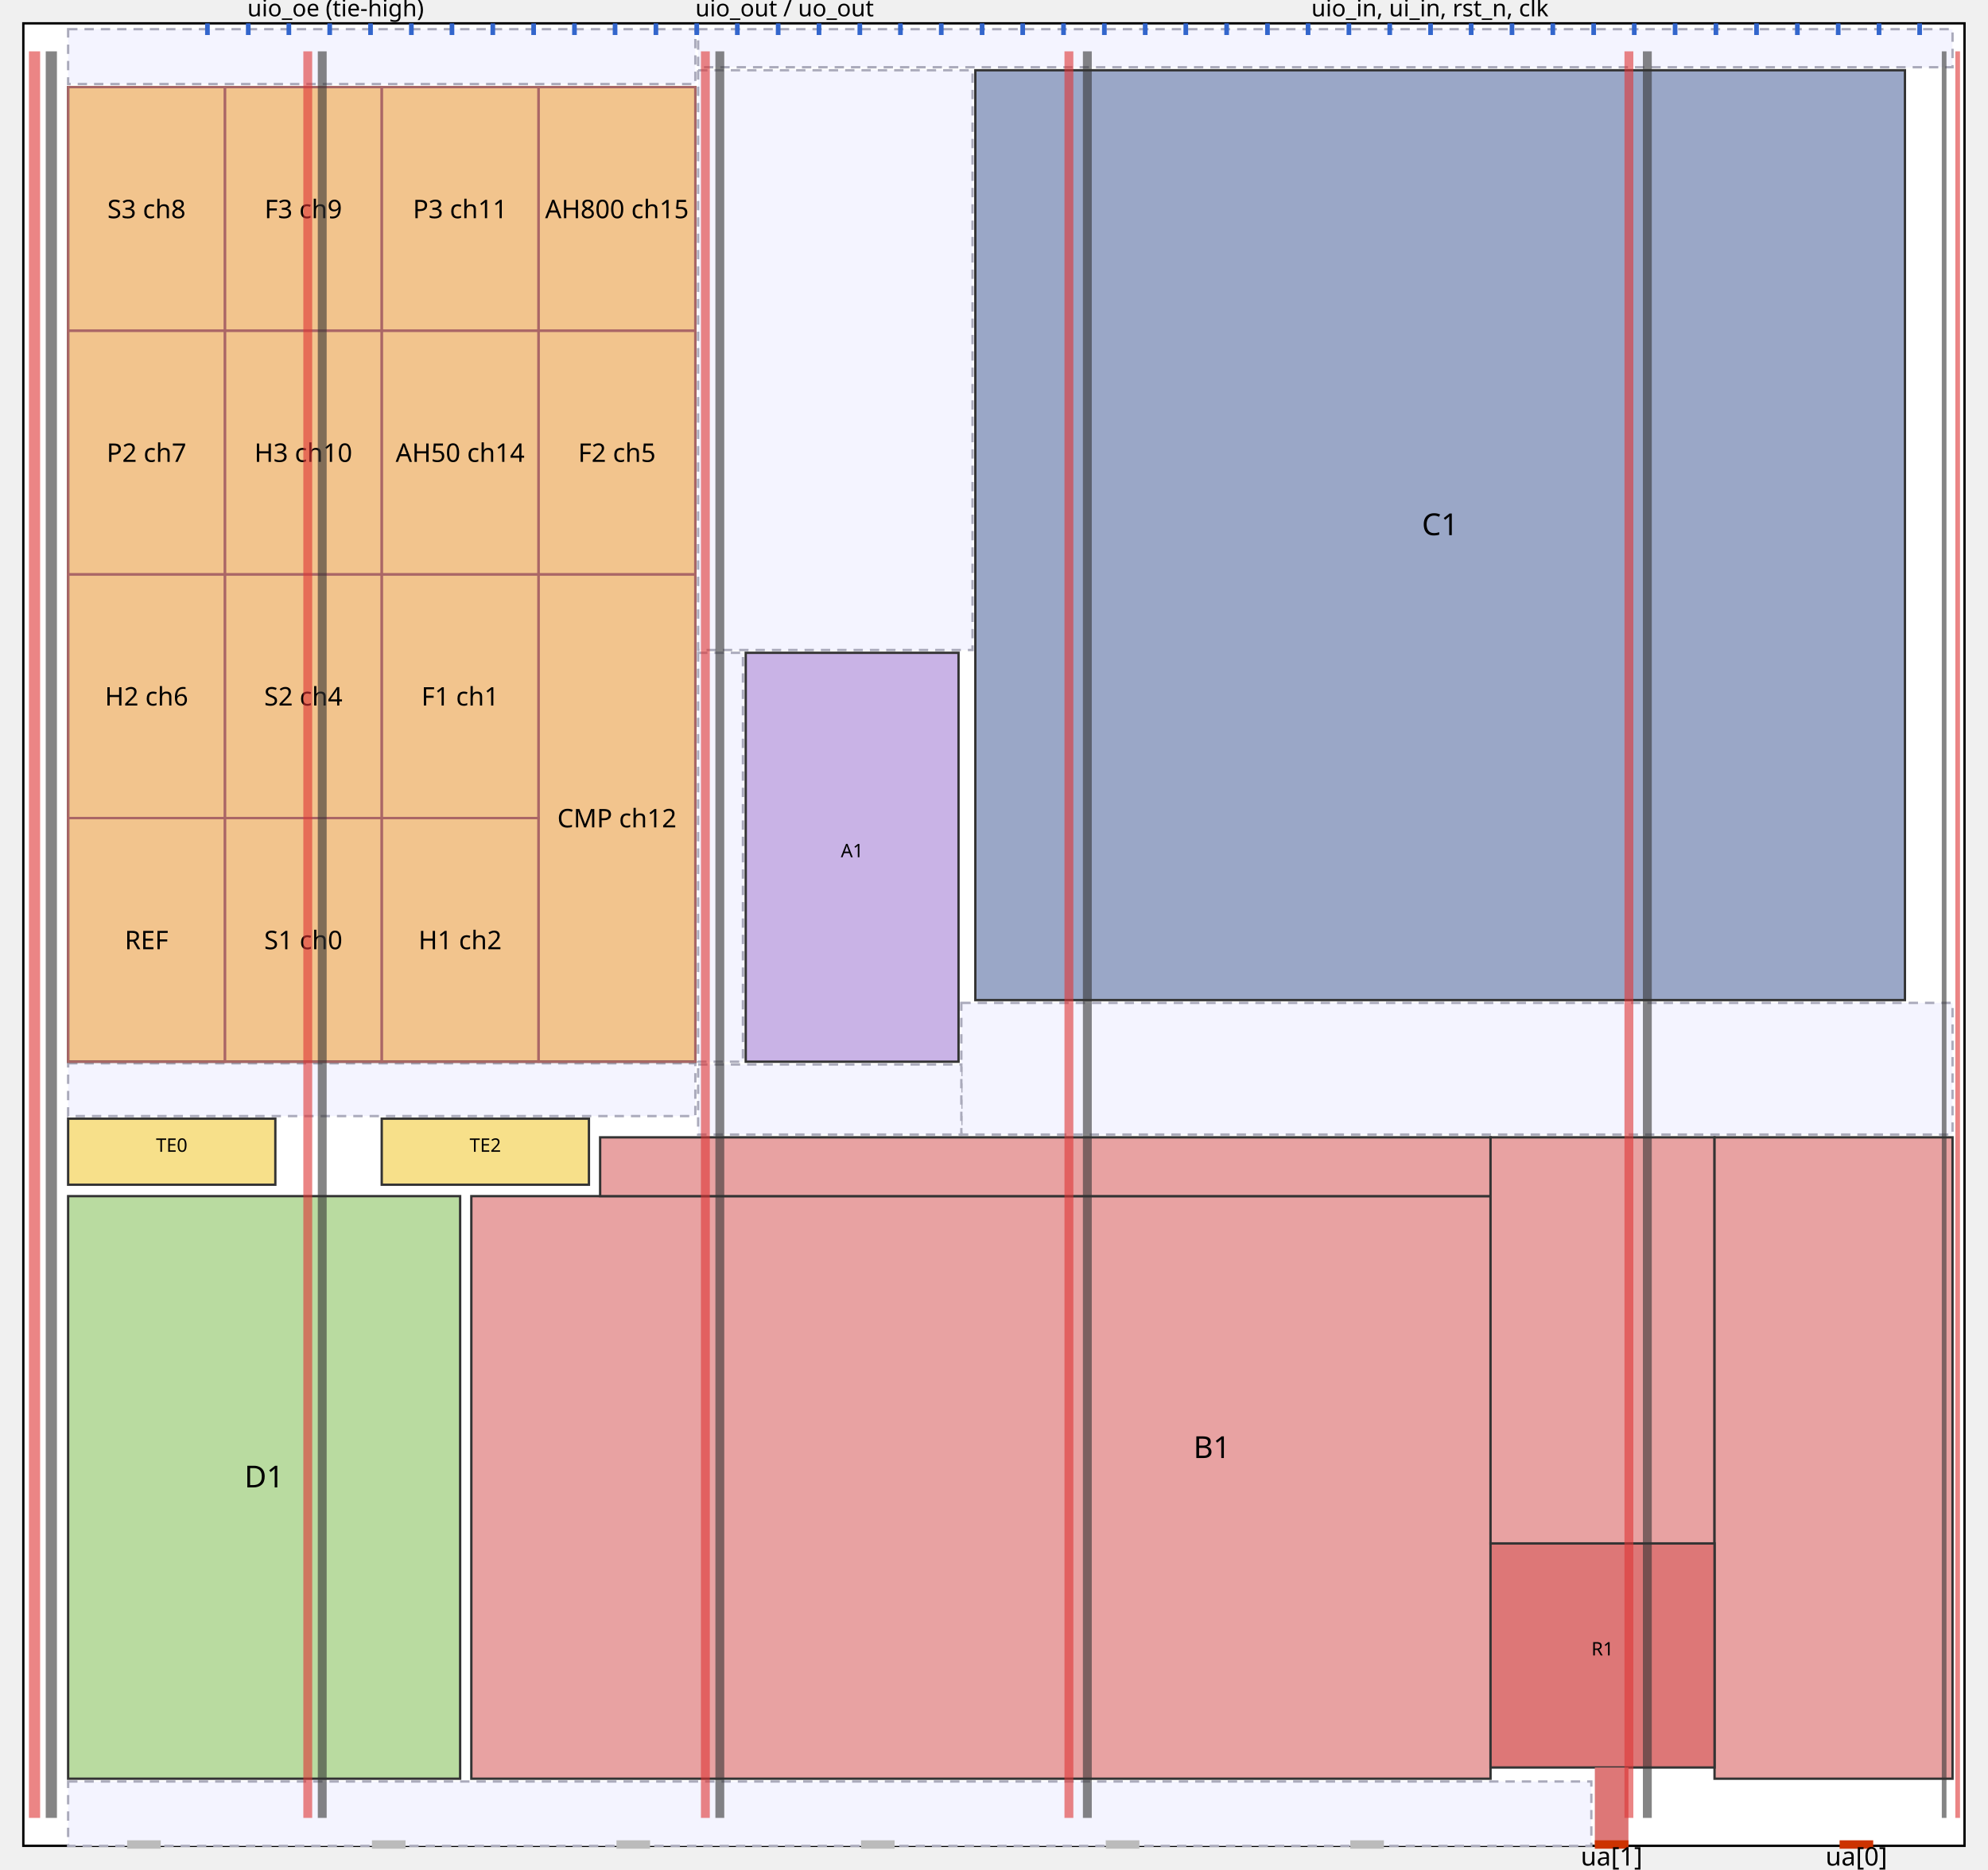
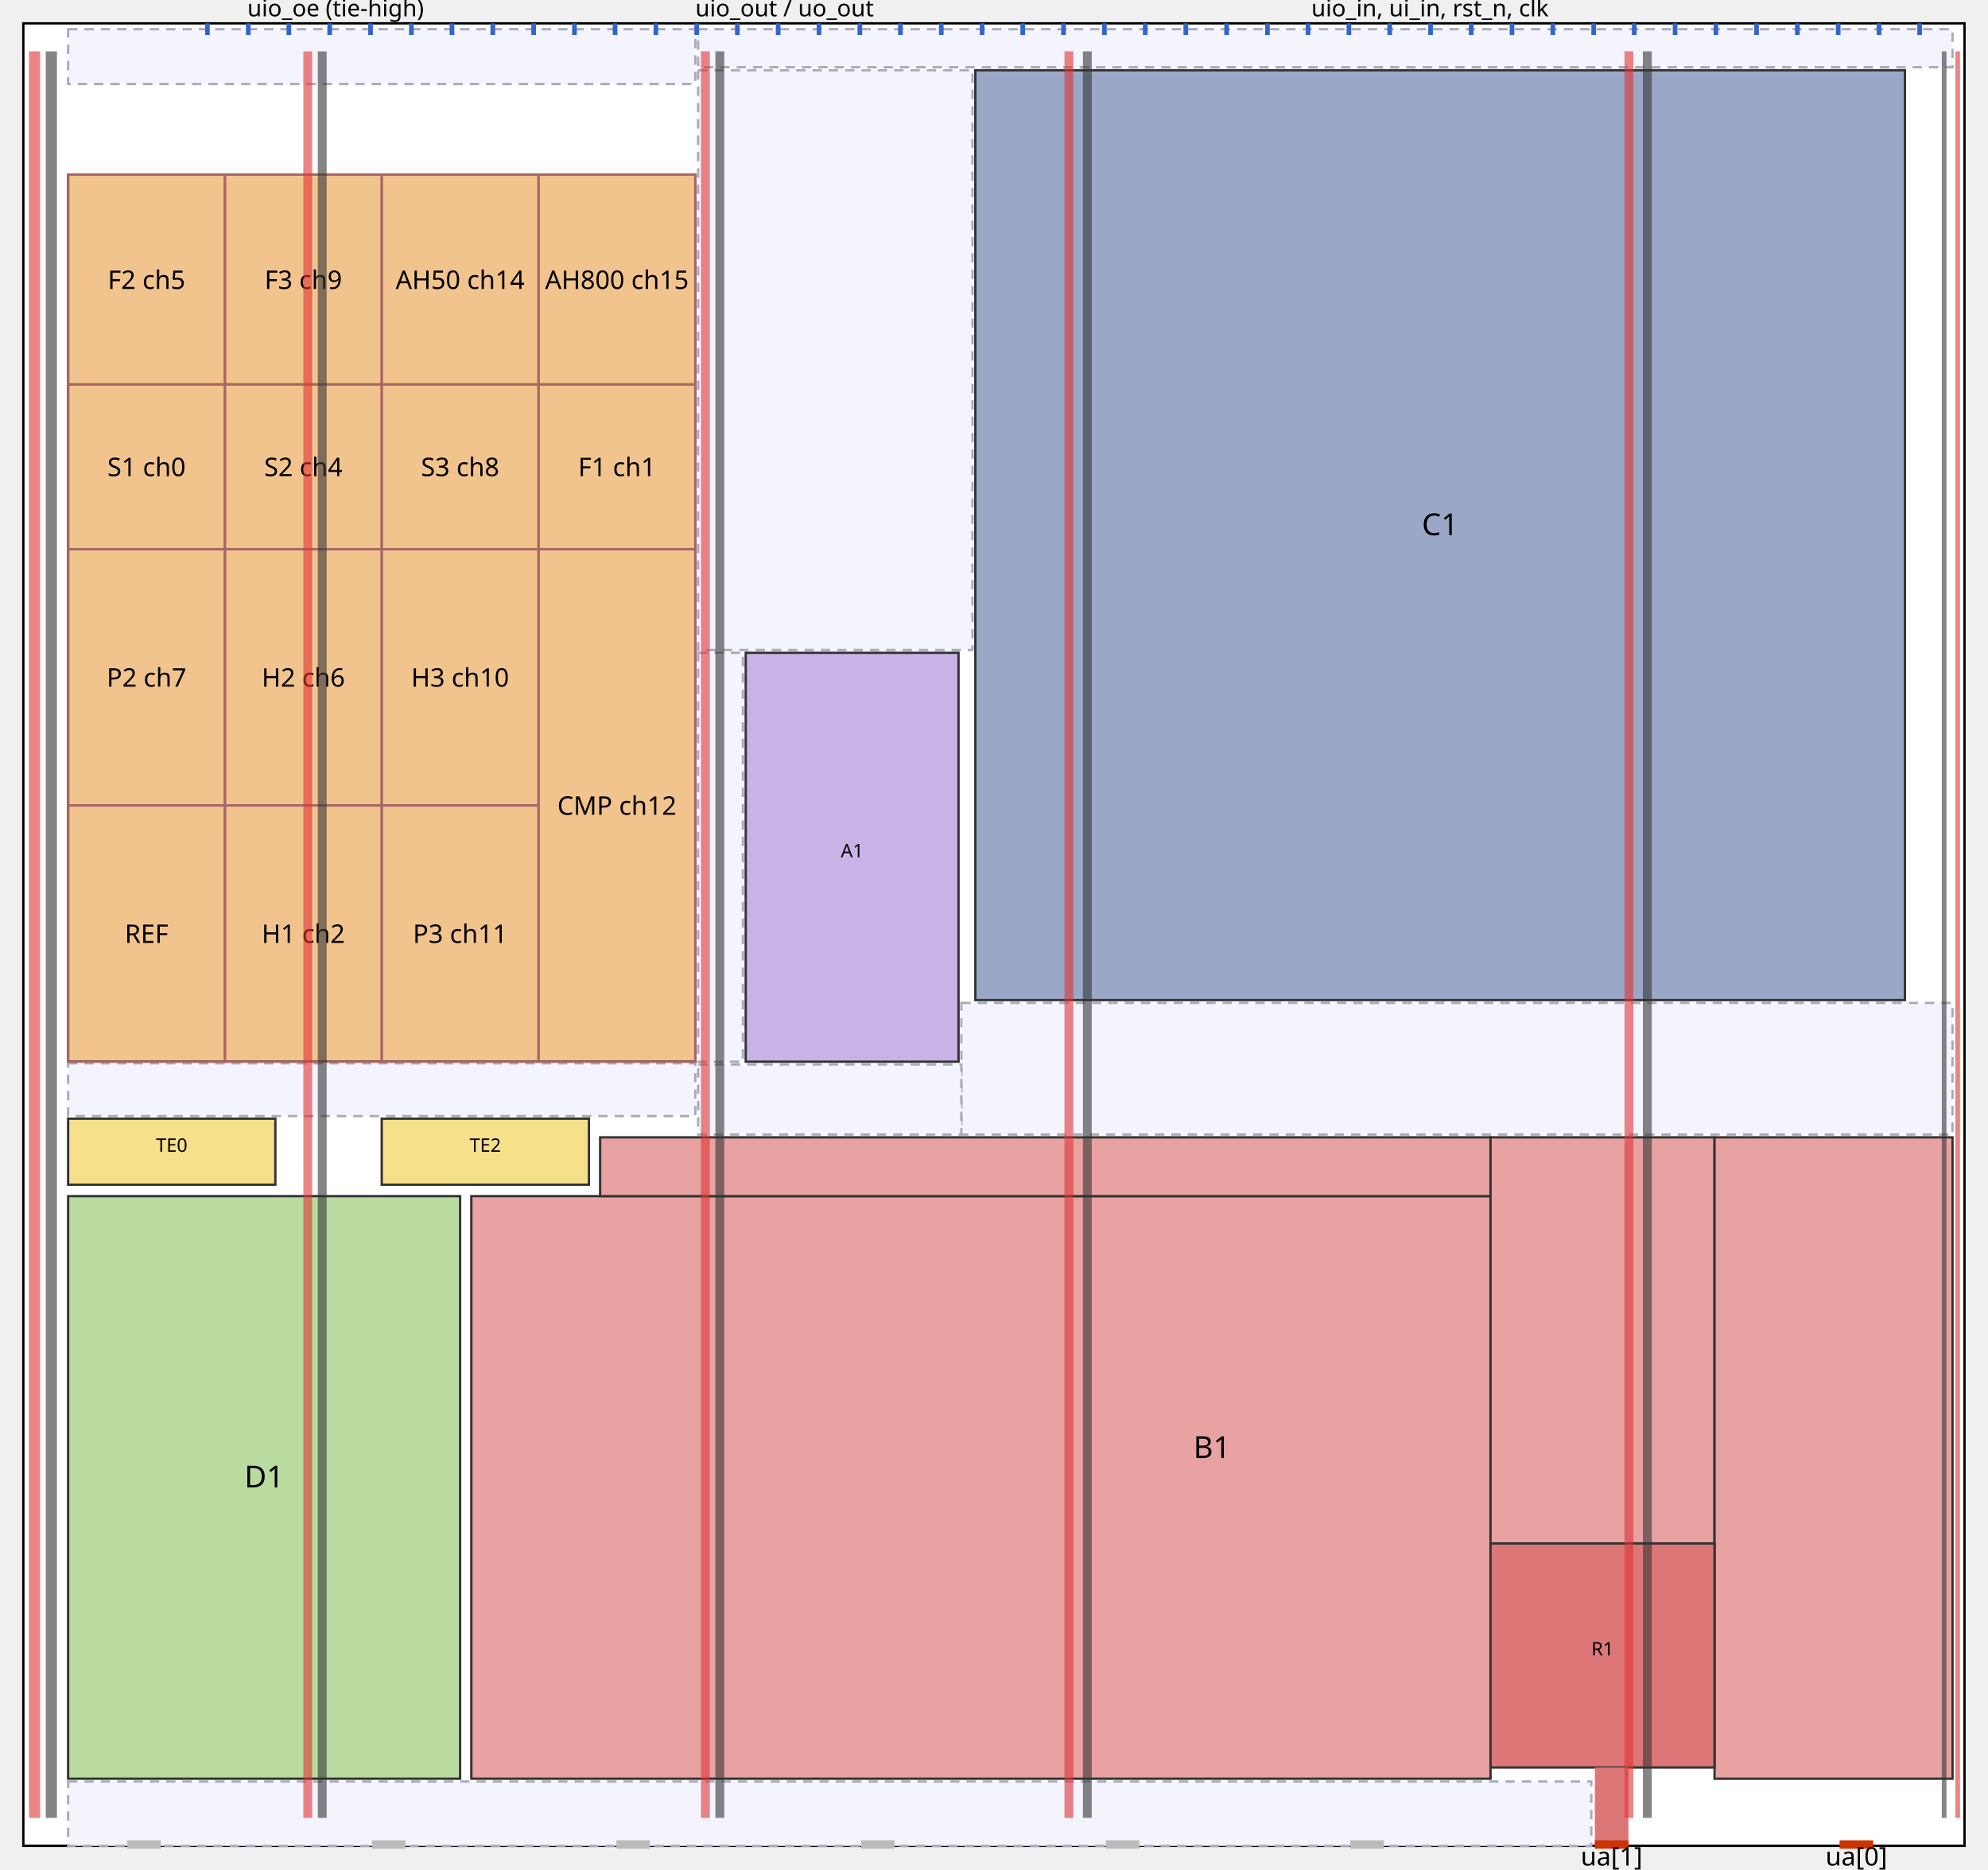
<svg xmlns="http://www.w3.org/2000/svg" width="852" height="801" viewBox="-10 -10 852 801" font-family="sans-serif">
  <rect x="0" y="0" width="831.936" height="780.864" fill="white" stroke="black" />
  <rect x="19.2" y="753.3" width="652.8" height="27.6" fill="#f4f4ff" stroke="#aab" stroke-dasharray="4 3" />
  <rect x="19.2" y="445.6" width="268.8" height="22.6" fill="#f4f4ff" stroke="#aab" stroke-dasharray="4 3" />
  <rect x="402.0" y="419.7" width="424.8" height="56.4" fill="#f4f4ff" stroke="#aab" stroke-dasharray="4 3" />
  <rect x="289.2" y="446.1" width="112.8" height="30.0" fill="#f4f4ff" stroke="#aab" stroke-dasharray="4 3" />
  <rect x="289.2" y="269.7" width="19.2" height="175.2" fill="#f4f4ff" stroke="#aab" stroke-dasharray="4 3" />
  <rect x="289.2" y="20.1" width="117.6" height="248.4" fill="#f4f4ff" stroke="#aab" stroke-dasharray="4 3" />
  <rect x="19.2" y="2.5" width="268.8" height="23.5" fill="#f4f4ff" stroke="#aab" stroke-dasharray="4 3" />
  <rect x="289.2" y="2.5" width="537.6" height="16.3" fill="#f4f4ff" stroke="#aab" stroke-dasharray="4 3" />
  <rect x="408.0" y="20.1" width="398.4" height="398.4" fill="#9aa7c7" stroke="#333" />
  <text x="607.2" y="219.3" font-size="13" text-anchor="middle">C1</text>
-   <rect x="19.2" y="27.3" width="268.8" height="417.6" fill="#f2c48d" stroke="#333" />
+   <rect x="19.2" y="64.8" width="268.8" height="380.0" fill="#f2c48d" stroke="#333" />
  <rect x="19.2" y="502.5" width="168.0" height="249.6" fill="#b9dba0" stroke="#333" />
  <text x="103.2" y="627.3" font-size="13" text-anchor="middle">D1</text>
  <rect x="192.0" y="502.5" width="436.8" height="249.6" fill="#e8a2a2" stroke="#333" />
  <rect x="247.2" y="477.3" width="381.6" height="25.2" fill="#e8a2a2" stroke="#333" />
  <rect x="628.8" y="477.3" width="96.0" height="174.0" fill="#e8a2a2" stroke="#333" />
  <rect x="724.8" y="477.3" width="102.0" height="274.8" fill="#e8a2a2" stroke="#333" />
  <text x="509.4" y="614.7" font-size="13" text-anchor="middle">B1</text>
  <rect x="628.8" y="651.3" width="96.0" height="96.0" fill="#d77" stroke="#333" />
  <text x="676.8" y="699.3" font-size="8" text-anchor="middle">R1</text>
  <rect x="309.6" y="269.7" width="91.2" height="175.2" fill="#c9b3e6" stroke="#333" />
  <text x="355.2" y="357.3" font-size="8" text-anchor="middle">A1</text>
  <rect x="19.2" y="469.3" width="88.8" height="28.3" fill="#f7e08a" stroke="#333" />
  <text x="63.6" y="483.5" font-size="8" text-anchor="middle">TE0</text>
  <rect x="153.6" y="469.3" width="88.8" height="28.3" fill="#f7e08a" stroke="#333" />
  <text x="198.0" y="483.5" font-size="8" text-anchor="middle">TE2</text>
  <rect x="673.5" y="747.3" width="14.4" height="33.6" fill="#d77" />
-   <rect x="19.2" y="340.5" width="67.2" height="104.4" fill="none" stroke="#a66" />
-   <text x="52.8" y="396.7" font-size="11" text-anchor="middle">REF</text>
-   <rect x="86.4" y="340.5" width="67.2" height="104.4" fill="none" stroke="#a66" />
-   <text x="120.0" y="396.7" font-size="11" text-anchor="middle">S1 ch0</text>
-   <rect x="153.6" y="340.5" width="67.2" height="104.4" fill="none" stroke="#a66" />
-   <text x="187.2" y="396.7" font-size="11" text-anchor="middle">H1 ch2</text>
-   <rect x="19.2" y="236.1" width="67.2" height="104.4" fill="none" stroke="#a66" />
-   <text x="52.8" y="292.3" font-size="11" text-anchor="middle">H2 ch6</text>
-   <rect x="86.4" y="236.1" width="67.2" height="104.4" fill="none" stroke="#a66" />
-   <text x="120.0" y="292.3" font-size="11" text-anchor="middle">S2 ch4</text>
-   <rect x="153.6" y="236.1" width="67.2" height="104.4" fill="none" stroke="#a66" />
-   <text x="187.2" y="292.3" font-size="11" text-anchor="middle">F1 ch1</text>
-   <rect x="220.8" y="236.1" width="67.2" height="208.8" fill="none" stroke="#a66" />
-   <text x="254.4" y="344.5" font-size="11" text-anchor="middle">CMP ch12</text>
-   <rect x="19.2" y="131.7" width="67.2" height="104.4" fill="none" stroke="#a66" />
-   <text x="52.8" y="187.9" font-size="11" text-anchor="middle">P2 ch7</text>
-   <rect x="86.4" y="131.7" width="67.2" height="104.4" fill="none" stroke="#a66" />
-   <text x="120.0" y="187.9" font-size="11" text-anchor="middle">H3 ch10</text>
-   <rect x="153.6" y="131.7" width="67.2" height="104.4" fill="none" stroke="#a66" />
-   <text x="187.2" y="187.9" font-size="11" text-anchor="middle">AH50 ch14</text>
-   <rect x="220.8" y="131.7" width="67.2" height="104.4" fill="none" stroke="#a66" />
-   <text x="254.4" y="187.9" font-size="11" text-anchor="middle">F2 ch5</text>
-   <rect x="19.2" y="27.3" width="67.2" height="104.4" fill="none" stroke="#a66" />
-   <text x="52.8" y="83.5" font-size="11" text-anchor="middle">S3 ch8</text>
-   <rect x="86.4" y="27.3" width="67.2" height="104.4" fill="none" stroke="#a66" />
-   <text x="120.0" y="83.5" font-size="11" text-anchor="middle">F3 ch9</text>
-   <rect x="153.6" y="27.3" width="67.2" height="104.4" fill="none" stroke="#a66" />
-   <text x="187.2" y="83.5" font-size="11" text-anchor="middle">P3 ch11</text>
-   <rect x="220.8" y="27.3" width="67.2" height="104.4" fill="none" stroke="#a66" />
-   <text x="254.4" y="83.5" font-size="11" text-anchor="middle">AH800 ch15</text>
+   <rect x="19.2" y="64.8" width="67.2" height="89.9" fill="none" stroke="#a66" />
+   <text x="52.8" y="113.8" font-size="11" text-anchor="middle">F2 ch5</text>
+   <rect x="86.4" y="64.8" width="67.2" height="89.9" fill="none" stroke="#a66" />
+   <text x="120.0" y="113.8" font-size="11" text-anchor="middle">F3 ch9</text>
+   <rect x="153.6" y="64.8" width="67.2" height="89.9" fill="none" stroke="#a66" />
+   <text x="187.2" y="113.8" font-size="11" text-anchor="middle">AH50 ch14</text>
+   <rect x="220.8" y="64.8" width="67.2" height="89.9" fill="none" stroke="#a66" />
+   <text x="254.4" y="113.8" font-size="11" text-anchor="middle">AH800 ch15</text>
+   <rect x="19.2" y="154.7" width="67.2" height="70.6" fill="none" stroke="#a66" />
+   <text x="52.8" y="194.0" font-size="11" text-anchor="middle">S1 ch0</text>
+   <rect x="86.4" y="154.7" width="67.2" height="70.6" fill="none" stroke="#a66" />
+   <text x="120.0" y="194.0" font-size="11" text-anchor="middle">S2 ch4</text>
+   <rect x="153.6" y="154.7" width="67.2" height="70.6" fill="none" stroke="#a66" />
+   <text x="187.2" y="194.0" font-size="11" text-anchor="middle">S3 ch8</text>
+   <rect x="220.8" y="154.7" width="67.2" height="70.6" fill="none" stroke="#a66" />
+   <text x="254.4" y="194.0" font-size="11" text-anchor="middle">F1 ch1</text>
+   <rect x="19.2" y="225.3" width="67.2" height="109.8" fill="none" stroke="#a66" />
+   <text x="52.8" y="284.2" font-size="11" text-anchor="middle">P2 ch7</text>
+   <rect x="86.4" y="225.3" width="67.2" height="109.8" fill="none" stroke="#a66" />
+   <text x="120.0" y="284.2" font-size="11" text-anchor="middle">H2 ch6</text>
+   <rect x="153.6" y="225.3" width="67.2" height="109.8" fill="none" stroke="#a66" />
+   <text x="187.2" y="284.2" font-size="11" text-anchor="middle">H3 ch10</text>
+   <rect x="220.8" y="225.3" width="67.2" height="219.6" fill="none" stroke="#a66" />
+   <text x="254.4" y="339.1" font-size="11" text-anchor="middle">CMP ch12</text>
+   <rect x="19.2" y="335.1" width="67.2" height="109.8" fill="none" stroke="#a66" />
+   <text x="52.8" y="394.0" font-size="11" text-anchor="middle">REF</text>
+   <rect x="86.4" y="335.1" width="67.2" height="109.8" fill="none" stroke="#a66" />
+   <text x="120.0" y="394.0" font-size="11" text-anchor="middle">H1 ch2</text>
+   <rect x="153.6" y="335.1" width="67.2" height="109.8" fill="none" stroke="#a66" />
+   <text x="187.2" y="394.0" font-size="11" text-anchor="middle">P3 ch11</text>
  <rect x="2.4" y="12.0" width="4.8" height="756.9" fill="#d33" opacity="0.6" />
  <rect x="9.6" y="12.0" width="4.8" height="756.9" fill="#333" opacity="0.6" />
  <rect x="120.0" y="12.0" width="3.8" height="756.9" fill="#d33" opacity="0.6" />
  <rect x="126.2" y="12.0" width="3.8" height="756.9" fill="#333" opacity="0.6" />
  <rect x="290.4" y="12.0" width="3.8" height="756.9" fill="#d33" opacity="0.6" />
  <rect x="296.6" y="12.0" width="3.8" height="756.9" fill="#333" opacity="0.6" />
  <rect x="822.2" y="12.0" width="2.0" height="756.9" fill="#333" opacity="0.6" />
  <rect x="828.0" y="12.0" width="2.0" height="756.9" fill="#d33" opacity="0.6" />
  <rect x="446.2" y="12.0" width="3.8" height="756.9" fill="#d33" opacity="0.6" />
  <rect x="454.1" y="12.0" width="3.8" height="756.9" fill="#333" opacity="0.6" />
  <rect x="686.2" y="12.0" width="3.8" height="756.9" fill="#d33" opacity="0.6" />
  <rect x="694.1" y="12.0" width="3.8" height="756.9" fill="#333" opacity="0.6" />
  <rect x="200.2" y="0.0" width="2" height="5" fill="#36c" />
  <rect x="182.7" y="0.0" width="2" height="5" fill="#36c" />
  <rect x="165.3" y="0.0" width="2" height="5" fill="#36c" />
  <rect x="147.8" y="0.0" width="2" height="5" fill="#36c" />
  <rect x="130.3" y="0.0" width="2" height="5" fill="#36c" />
  <rect x="112.8" y="0.0" width="2" height="5" fill="#36c" />
  <rect x="95.4" y="0.0" width="2" height="5" fill="#36c" />
  <rect x="77.9" y="0.0" width="2" height="5" fill="#36c" />
  <rect x="340.0" y="0.0" width="2" height="5" fill="#36c" />
  <rect x="322.5" y="0.0" width="2" height="5" fill="#36c" />
  <rect x="305.0" y="0.0" width="2" height="5" fill="#36c" />
  <rect x="287.6" y="0.0" width="2" height="5" fill="#36c" />
  <rect x="270.1" y="0.0" width="2" height="5" fill="#36c" />
  <rect x="252.6" y="0.0" width="2" height="5" fill="#36c" />
  <rect x="235.2" y="0.0" width="2" height="5" fill="#36c" />
  <rect x="217.7" y="0.0" width="2" height="5" fill="#36c" />
  <rect x="479.8" y="0.0" width="2" height="5" fill="#36c" />
  <rect x="462.3" y="0.0" width="2" height="5" fill="#36c" />
  <rect x="444.8" y="0.0" width="2" height="5" fill="#36c" />
  <rect x="427.3" y="0.0" width="2" height="5" fill="#36c" />
  <rect x="409.9" y="0.0" width="2" height="5" fill="#36c" />
  <rect x="392.4" y="0.0" width="2" height="5" fill="#36c" />
  <rect x="374.9" y="0.0" width="2" height="5" fill="#36c" />
  <rect x="357.5" y="0.0" width="2" height="5" fill="#36c" />
  <rect x="619.5" y="0.0" width="2" height="5" fill="#36c" />
  <rect x="602.1" y="0.0" width="2" height="5" fill="#36c" />
  <rect x="584.6" y="0.0" width="2" height="5" fill="#36c" />
  <rect x="567.1" y="0.0" width="2" height="5" fill="#36c" />
  <rect x="549.6" y="0.0" width="2" height="5" fill="#36c" />
  <rect x="532.2" y="0.0" width="2" height="5" fill="#36c" />
  <rect x="514.7" y="0.0" width="2" height="5" fill="#36c" />
  <rect x="497.2" y="0.0" width="2" height="5" fill="#36c" />
  <rect x="759.3" y="0.0" width="2" height="5" fill="#36c" />
  <rect x="741.8" y="0.0" width="2" height="5" fill="#36c" />
  <rect x="724.4" y="0.0" width="2" height="5" fill="#36c" />
  <rect x="706.9" y="0.0" width="2" height="5" fill="#36c" />
  <rect x="689.4" y="0.0" width="2" height="5" fill="#36c" />
  <rect x="672.0" y="0.0" width="2" height="5" fill="#36c" />
  <rect x="654.5" y="0.0" width="2" height="5" fill="#36c" />
  <rect x="637.0" y="0.0" width="2" height="5" fill="#36c" />
  <rect x="776.8" y="0.0" width="2" height="5" fill="#36c" />
  <rect x="794.3" y="0.0" width="2" height="5" fill="#36c" />
  <rect x="811.7" y="0.0" width="2" height="5" fill="#36c" />
  <rect x="778.4" y="778.5" width="14.4" height="3.6" fill="#c30" />
  <text x="785.6" y="789.3" font-size="11" text-anchor="middle">ua[0]</text>
  <rect x="673.5" y="778.5" width="14.4" height="3.6" fill="#c30" />
  <text x="680.7" y="789.3" font-size="11" text-anchor="middle">ua[1]</text>
  <rect x="568.7" y="778.5" width="14.4" height="3.6" fill="#bbb" />
  <rect x="463.9" y="778.5" width="14.4" height="3.6" fill="#bbb" />
  <rect x="359.0" y="778.5" width="14.4" height="3.6" fill="#bbb" />
  <rect x="254.2" y="778.5" width="14.4" height="3.6" fill="#bbb" />
  <rect x="149.4" y="778.5" width="14.4" height="3.6" fill="#bbb" />
  <rect x="44.5" y="778.5" width="14.4" height="3.6" fill="#bbb" />
  <text x="96.0" y="-3.0" font-size="10">uio_oe (tie-high)</text>
  <text x="288.0" y="-3.0" font-size="10">uio_out / uo_out</text>
  <text x="552.0" y="-3.0" font-size="10">uio_in, ui_in, rst_n, clk</text>
</svg>
